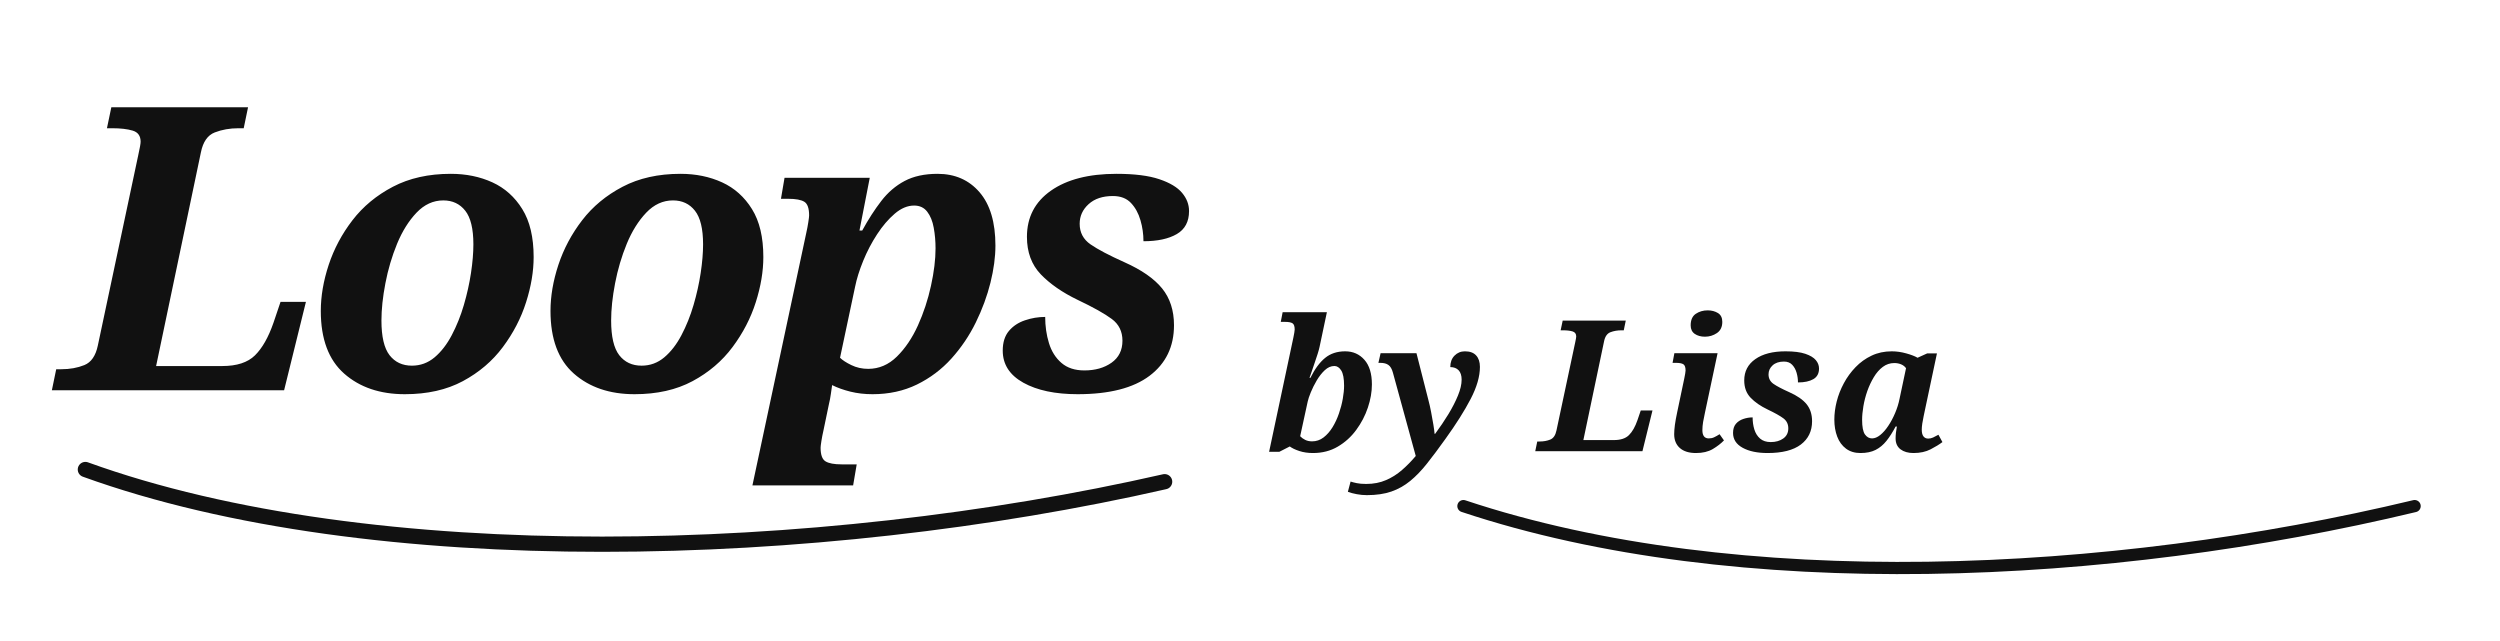
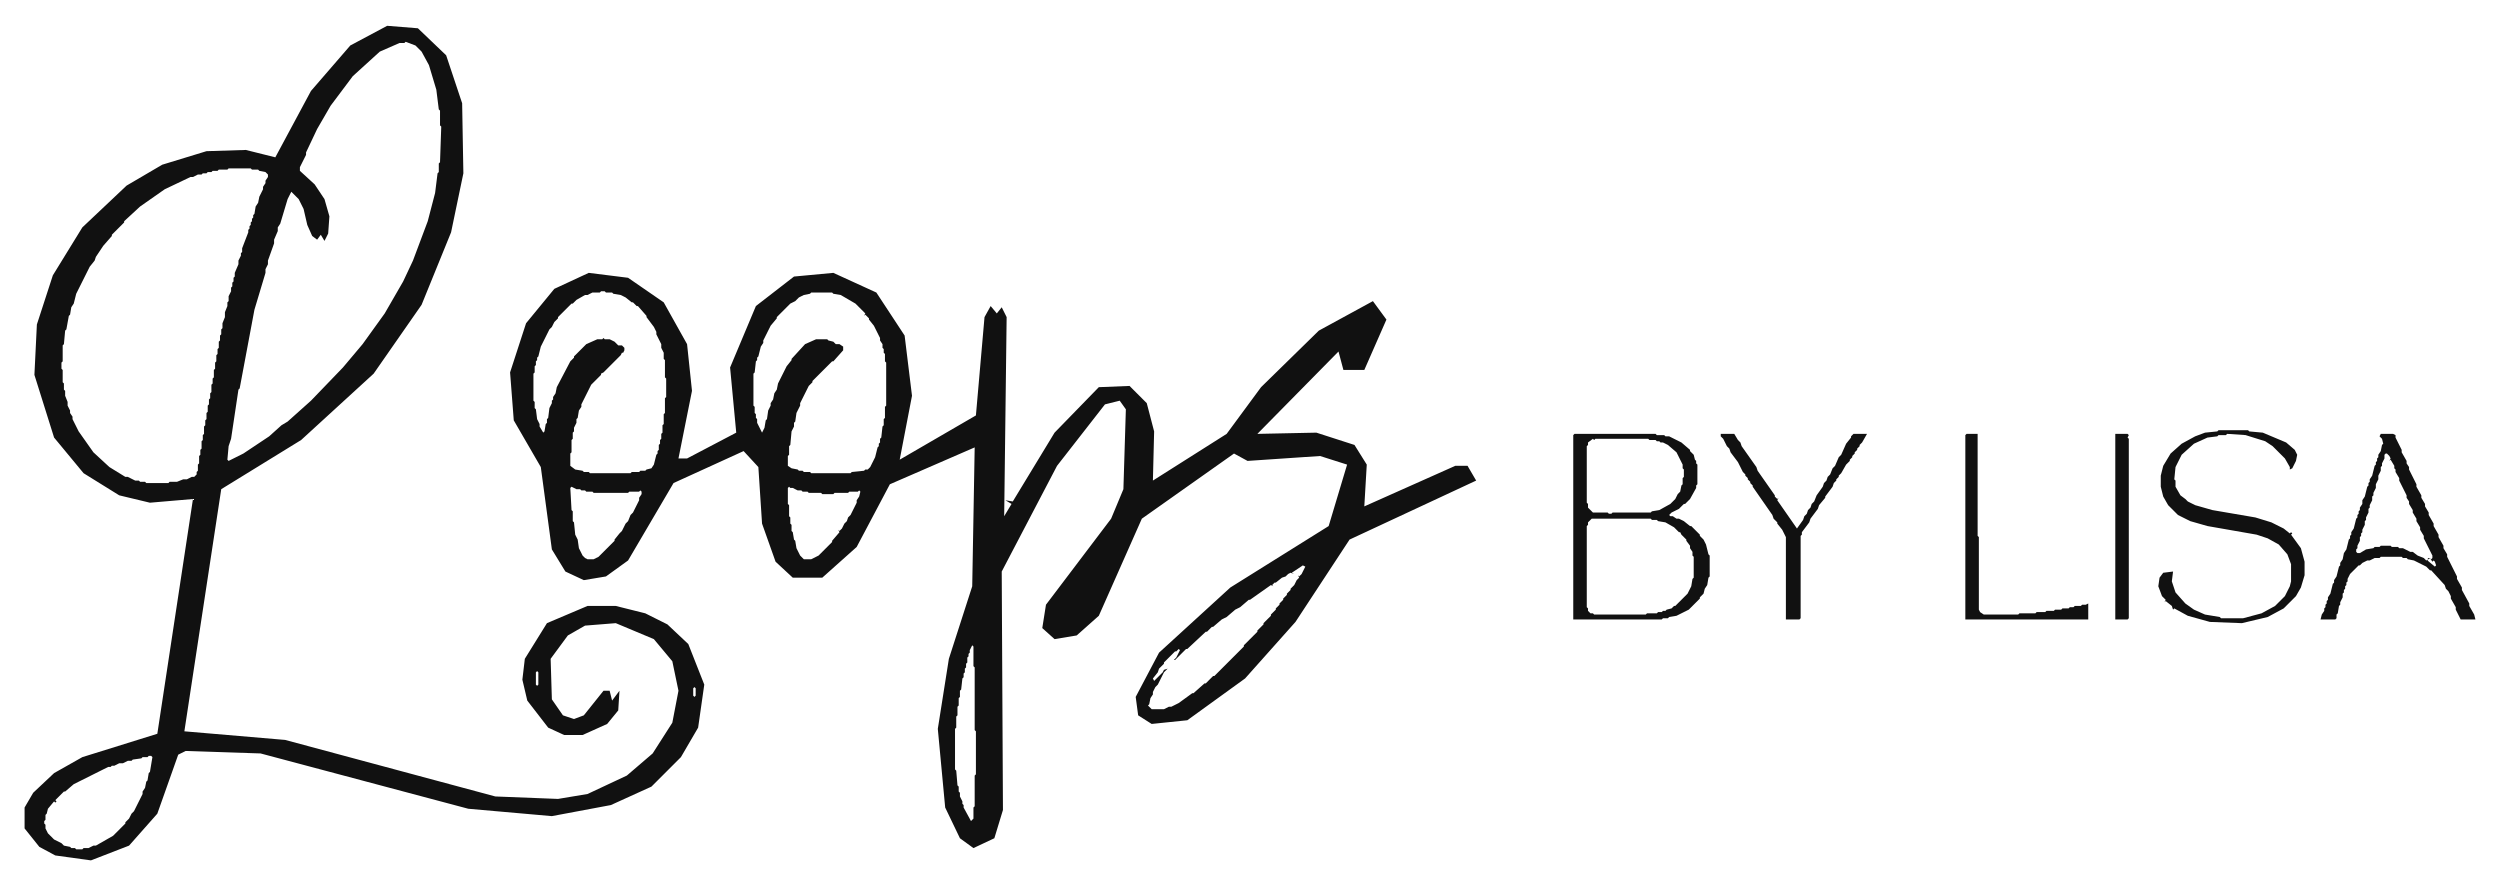
- <svg xmlns="http://www.w3.org/2000/svg" viewBox="0 0 820 210" role="img" aria-label="Loops by Lisa wordmark">
-   <rect width="820" height="210" fill="none" />
-   <text x="20" y="128" fill="#111111" font-family="Brush Script MT, Segoe Script, Cormorant Garamond, Georgia, serif" font-size="130" font-style="italic" font-weight="700" letter-spacing="-5">Loops</text>
-   <text x="415" y="148" fill="#111111" font-family="Cormorant Garamond, Georgia, serif" font-size="60" font-style="italic" font-weight="600" letter-spacing="1">by Lisa</text>
-   <path d="M28 154 C122 188, 268 184, 382 158" fill="none" stroke="#111111" stroke-width="5" stroke-linecap="round" />
-   <path d="M480 166 C570 196, 692 190, 792 166" fill="none" stroke="#111111" stroke-width="4" stroke-linecap="round" />
+ <svg xmlns="http://www.w3.org/2000/svg" viewBox="0 0 2034 714" role="img" aria-label="Loops by Lisa header wordmark">
+   <path d="M1937 353L1936 355L1938 357L1939 361L1938 362L1937 367L1935 370L1935 372L1934 373L1934 375L1933 376L1933 378L1932 379L1930 387L1928 390L1928 392L1927 393L1927 395L1926 396L1924 404L1922 407L1922 410L1920 413L1920 415L1919 416L1919 418L1918 419L1918 421L1917 422L1915 430L1913 433L1913 435L1912 436L1912 438L1911 439L1909 447L1907 450L1906 455L1904 458L1904 460L1903 461L1901 469L1899 472L1899 474L1898 475L1896 483L1894 486L1894 488L1893 489L1893 491L1892 492L1892 494L1891 495L1891 497L1889 500L1888 504L1900 504L1901 503L1901 500L1902 499L1903 493L1904 492L1904 490L1906 486L1906 483L1907 482L1907 480L1908 479L1908 477L1909 476L1909 474L1910 473L1910 471L1912 467L1919 460L1920 460L1922 458L1926 456L1928 456L1932 454L1936 454L1937 453L1954 453L1955 454L1958 454L1959 455L1964 456L1974 461L1977 464L1978 464L1989 476L1990 479L1992 481L1994 485L1994 487L1998 494L1998 496L2002 504L2014 504L2013 500L2009 493L2009 491L2003 480L2003 478L1999 471L1999 469L1991 453L1991 451L1988 446L1988 444L1984 437L1984 435L1980 428L1980 426L1976 419L1976 417L1973 412L1973 410L1970 405L1970 403L1966 396L1966 394L1960 382L1960 380L1958 377L1958 375L1954 368L1954 366L1949 356L1949 354L1947 353ZM1975 456L1977 454L1979 457L1980 456L1981 457L1982 460L1981 461ZM1941 369L1942 369L1944 371L1945 373L1944 375L1945 374L1948 379L1948 381L1949 382L1949 384L1948 385L1949 384L1952 389L1952 391L1958 403L1958 405L1960 408L1960 410L1963 415L1963 417L1966 422L1966 424L1969 429L1969 431L1972 436L1972 438L1979 452L1979 454L1978 455L1977 454L1975 454L1976 455L1974 456L1972 454L1967 452L1963 449L1961 449L1955 446L1952 446L1951 445L1946 445L1945 444L1937 444L1936 445L1932 445L1931 446L1925 447L1920 450L1918 450L1917 449L1917 447L1918 446L1918 444L1920 440L1920 437L1921 436L1921 434L1922 433L1922 431L1924 427L1924 424L1925 423L1925 421L1927 417L1927 414L1928 413L1928 411L1930 407L1930 404L1931 403L1931 401L1933 397L1933 394L1935 390L1935 387L1937 383L1937 380L1938 379L1938 377L1940 373L1940 370ZM1721 353L1721 504L1731 504L1732 503L1732 357L1731 356L1732 354L1731 353ZM1600 353L1599 354L1599 504L1699 504L1699 491L1697 492L1694 492L1693 493L1688 493L1687 494L1684 494L1683 495L1678 495L1677 496L1672 496L1671 497L1665 497L1664 498L1657 498L1656 499L1643 499L1642 500L1614 500L1611 498L1610 496L1610 437L1609 436L1609 353ZM1400 353L1400 355L1402 357L1405 363L1407 365L1408 368L1414 376L1418 384L1420 386L1420 387L1422 389L1422 390L1424 392L1424 393L1426 395L1426 396L1442 419L1443 422L1446 425L1446 426L1450 431L1453 437L1453 504L1464 504L1465 503L1465 436L1466 435L1466 433L1472 425L1473 422L1479 414L1480 411L1485 405L1485 404L1491 396L1492 393L1494 391L1494 390L1496 388L1496 387L1498 385L1502 378L1505 375L1505 374L1507 372L1507 371L1509 369L1509 368L1511 366L1511 365L1513 363L1513 362L1515 360L1519 353L1508 353L1506 355L1506 356L1502 361L1498 370L1496 372L1493 379L1491 381L1489 386L1487 388L1486 391L1484 393L1483 396L1478 403L1476 408L1474 410L1473 413L1471 415L1470 418L1468 420L1467 423L1462 430L1446 407L1447 405L1446 406L1444 404L1444 403L1430 383L1429 380L1417 363L1416 360L1414 358L1411 353ZM1281 353L1280 354L1280 504L1352 504L1353 503L1357 503L1358 502L1364 501L1374 496L1383 487L1383 486L1386 483L1387 479L1389 476L1390 470L1391 469L1391 452L1390 451L1388 443L1386 439L1383 436L1383 435L1376 428L1375 428L1370 424L1366 422L1364 422L1361 420L1359 420L1358 419L1360 417L1366 414L1370 410L1371 410L1375 406L1380 397L1380 395L1381 394L1381 378L1380 377L1380 375L1379 374L1378 370L1375 367L1375 366L1368 360L1358 355L1355 355L1354 354L1348 354L1347 353ZM1292 425L1295 422L1343 422L1344 423L1348 423L1349 424L1355 425L1362 429L1366 433L1367 433L1368 435L1372 439L1372 440L1375 444L1375 446L1377 449L1377 452L1378 453L1378 470L1377 471L1376 477L1373 483L1363 493L1362 493L1360 495L1356 496L1355 497L1353 497L1352 498L1349 498L1348 499L1340 499L1339 500L1297 500L1296 499L1294 499L1292 497L1292 495L1291 494L1291 428L1292 427ZM1292 360L1296 357L1297 358L1298 357L1341 357L1342 358L1347 358L1348 359L1350 359L1351 360L1353 360L1357 362L1364 368L1369 378L1369 381L1370 382L1370 388L1369 389L1369 394L1368 395L1367 400L1365 402L1363 406L1359 410L1350 415L1344 416L1343 417L1312 417L1311 418L1309 418L1308 417L1296 417L1292 413L1292 410L1291 409L1291 363L1292 362ZM1805 350L1804 351L1794 352L1786 355L1775 361L1766 369L1760 379L1758 387L1758 396L1760 404L1764 411L1772 419L1782 424L1796 428L1836 435L1845 438L1854 443L1861 451L1864 459L1864 473L1863 477L1859 485L1851 493L1840 499L1825 503L1807 503L1806 502L1794 500L1785 496L1778 491L1770 482L1767 473L1768 465L1760 466L1757 470L1756 477L1759 485L1762 488L1761 490L1762 489L1767 493L1768 496L1769 495L1780 501L1798 506L1824 507L1845 502L1858 495L1868 485L1872 478L1875 468L1875 457L1872 446L1864 435L1865 434L1864 433L1863 434L1858 430L1848 425L1835 421L1800 415L1786 411L1780 408L1778 406L1779 405L1778 406L1774 403L1770 396L1770 391L1769 390L1770 380L1775 370L1785 361L1796 356L1804 355L1805 354L1811 354L1812 353L1827 354L1843 359L1849 363L1859 373L1863 380L1863 382L1865 381L1868 375L1869 370L1867 366L1860 360L1841 352L1830 351L1829 350ZM415 303L418 342L440 380L449 447L460 465L475 472L493 469L511 456L548 393L605 367L617 380L620 426L631 457L645 470L669 470L697 445L724 394L793 364L791 477L772 536L763 593L769 657L781 682L792 690L809 682L816 659L815 465L860 379L899 329L911 326L916 333L914 398L904 422L851 492L848 511L858 520L876 517L894 501L929 422L1004 369L1015 375L1074 371L1096 378L1081 428L1001 478L943 531L924 567L926 582L937 589L966 586L1013 552L1054 506L1098 439L1201 391L1194 379L1184 379L1110 412L1112 378L1102 362L1071 352L1023 353L1089 286L1093 301L1110 301L1128 260L1117 245L1073 269L1026 315L998 353L938 391L939 351L933 328L919 314L894 315L858 352L824 408L818 407L823 410L817 420L819 258L815 250L811 255L806 249L801 258L794 338L732 374L742 322L736 273L713 238L678 222L646 225L615 249L594 299L599 352L559 373L552 373L563 318L559 280L540 246L511 226L479 222L451 235L428 263ZM791 525L792 526L792 542L793 543L793 594L794 595L794 630L793 631L793 656L792 657L792 666L790 668L784 657L784 655L783 654L783 652L781 648L781 645L780 644L780 640L779 639L778 627L777 626L777 593L778 592L778 583L779 582L779 575L780 574L780 568L781 567L781 562L782 561L783 552L784 551L784 548L785 547L785 544L786 543L786 540L787 539L787 535L788 534L788 532L789 531L789 529ZM1062 461L1059 467L1057 469L1056 468L1057 470L1055 472L1053 476L1050 479L1050 480L1047 483L1047 484L1044 487L1044 488L1041 491L1041 492L1038 495L1038 496L1034 500L1034 501L1028 507L1028 508L1023 513L1023 514L1012 525L1012 526L988 550L987 550L981 556L980 556L971 564L970 564L959 572L953 575L951 575L947 577L937 577L934 574L935 573L936 568L938 565L938 563L940 559L942 557L947 547L950 544L947 545L946 547L939 554L938 552L942 547L943 544L947 540L947 539L956 530L957 530L959 528L960 529L957 535L955 537L956 537L965 528L966 528L981 514L982 514L986 510L987 510L994 504L998 502L1005 496L1009 494L1016 488L1017 488L1034 476L1036 477L1035 476L1037 474L1038 474L1043 470L1046 469L1048 467L1050 466L1053 467L1054 466L1053 467L1051 466L1060 460ZM699 399L700 400L699 404L697 407L697 409L692 419L690 421L689 424L687 426L685 430L683 432L682 431L683 433L677 440L677 441L666 452L660 455L654 455L651 452L648 446L647 440L646 439L645 433L644 432L644 427L643 426L643 421L642 420L642 411L641 410L641 397L642 396L643 397L645 397L649 399L652 399L653 400L657 400L658 401L668 401L669 402L678 402L679 401L690 401L691 400L698 400ZM521 399L522 400L522 402L520 405L520 407L515 417L513 419L511 424L509 426L506 432L504 434L503 433L504 434L500 439L500 440L496 444L495 443L496 444L487 453L483 455L478 455L476 454L474 452L471 446L470 439L468 435L467 425L466 424L466 416L465 415L464 397L465 396L469 398L472 398L473 399L476 399L477 400L482 400L483 401L511 401L512 400L520 400ZM660 238L677 238L678 239L684 240L696 247L704 255L703 257L704 256L707 259L707 260L711 265L716 275L716 277L718 280L718 283L719 284L719 287L720 288L720 294L721 295L721 330L720 331L720 340L719 341L719 346L718 347L717 356L716 357L716 360L715 361L715 363L714 364L712 372L708 380L706 382L704 382L703 383L693 384L692 385L660 385L659 384L654 384L653 383L650 383L649 382L644 381L641 379L641 371L642 370L642 363L643 362L644 351L646 347L646 344L647 343L648 336L651 330L651 328L658 314L661 311L661 310L677 294L678 294L686 285L686 282L683 280L680 280L678 278L674 277L673 276L664 276L655 280L644 292L644 293L640 298L633 312L632 317L630 320L629 325L627 328L627 330L625 334L624 341L623 342L622 348L620 352L616 344L616 341L615 340L615 337L614 336L614 331L613 330L613 304L614 303L615 294L616 293L616 291L617 290L619 282L621 279L621 277L627 265L632 259L632 258L643 247L647 245L650 242L654 240L659 239ZM482 238L488 238L489 237L492 237L493 238L498 238L499 239L505 240L509 242L514 246L515 246L518 249L519 249L526 257L526 258L532 266L534 270L534 272L538 280L538 283L540 287L540 292L541 293L541 307L542 308L542 323L541 324L541 336L540 337L540 345L539 346L539 352L538 353L538 357L537 358L537 361L536 362L536 366L535 367L535 369L534 370L532 378L530 381L526 382L525 383L521 383L520 384L514 384L513 385L480 385L479 384L475 384L474 383L468 382L464 379L464 369L465 368L465 358L466 357L466 352L467 351L467 348L469 344L469 341L470 340L471 334L473 331L473 329L481 313L489 305L489 304L491 303L505 289L506 287L507 287L508 285L508 283L506 281L503 281L500 278L496 276L492 276L491 275L490 276L486 276L477 280L467 290L467 291L464 294L453 315L452 320L450 323L450 325L449 326L449 328L447 332L446 340L445 341L445 344L444 345L443 351L442 352L439 347L439 345L437 341L436 333L435 332L435 327L434 326L434 304L435 303L435 298L436 297L436 294L437 293L437 291L438 290L440 282L447 268L449 266L451 262L454 259L454 258L465 247L466 247L469 244L476 240L478 240ZM340 23L315 21L285 37L253 74L224 128L200 122L168 123L132 134L103 151L67 185L43 224L30 264L28 305L44 356L68 385L97 403L122 409L157 406L128 597L67 616L44 629L27 645L20 657L20 674L32 689L45 696L74 700L105 688L128 662L145 614L151 611L212 613L381 658L449 664L497 655L530 640L554 616L568 592L573 557L560 524L543 508L525 499L501 493L478 493L445 507L427 536L425 553L429 570L446 592L459 598L474 598L494 589L503 578L504 562L498 570L496 562L491 562L475 582L467 585L458 582L449 569L448 536L462 517L476 509L501 507L532 520L547 538L552 562L547 588L531 613L510 631L478 646L454 650L403 648L232 602L150 595L180 398L245 358L304 304L343 248L367 189L377 141L376 84L363 45ZM124 616L122 628L121 629L120 635L119 636L118 641L116 644L116 646L109 660L107 662L105 666L102 669L102 670L92 680L78 688L76 688L72 690L68 690L67 691L62 691L61 690L58 690L57 689L52 688L50 686L44 683L39 678L37 674L37 671L36 670L36 668L37 667L37 663L38 662L39 658L44 652L45 653L46 652L45 651L52 644L53 644L60 638L88 624L90 624L91 623L93 623L97 621L100 621L104 619L107 619L108 618L115 617L116 616L120 616L121 615L123 615ZM565 559L566 560L566 566L565 567L564 566L564 560ZM437 546L438 547L438 557L437 558L436 557L436 547ZM216 140L218 142L218 144L216 147L216 149L214 152L214 154L211 160L210 165L208 168L207 174L206 175L206 177L205 178L205 180L204 181L204 183L203 184L203 186L202 187L202 189L197 202L197 205L196 206L196 208L194 212L194 215L191 222L191 225L190 226L190 229L189 230L189 233L188 234L188 237L186 241L186 245L185 246L185 249L183 254L183 258L181 263L181 267L180 268L180 272L179 273L179 277L178 278L178 283L177 284L177 288L176 289L176 294L175 295L175 300L174 301L174 307L173 308L173 312L172 313L172 319L171 320L171 324L170 325L170 329L169 330L169 335L168 336L168 341L167 342L167 346L166 347L166 353L165 354L165 358L164 359L164 365L163 366L163 370L162 371L162 377L161 378L161 383L160 384L160 386L158 388L156 388L152 390L149 390L144 392L138 392L137 393L119 393L118 392L114 392L113 391L110 391L104 388L102 388L89 380L76 368L64 351L59 341L59 339L57 336L57 334L55 330L55 327L53 322L53 318L52 317L52 312L51 311L51 301L50 300L50 295L51 294L51 281L52 280L53 269L54 268L56 257L57 256L58 250L60 247L62 239L73 217L77 212L78 209L84 200L91 192L91 191L101 181L101 180L114 168L134 154L155 144L157 144L161 142L164 142L165 141L168 141L169 140L172 140L173 139L177 139L178 138L185 138L186 137L204 137L205 138L210 138L211 139ZM338 37L343 42L349 53L355 73L357 89L358 90L358 102L359 103L358 132L357 133L357 140L356 141L354 157L348 180L336 212L328 229L313 255L295 280L279 299L253 326L234 343L229 346L219 355L198 369L186 375L185 374L186 363L188 357L194 317L195 316L207 252L216 222L216 219L218 215L218 212L223 198L223 195L226 188L226 185L228 182L234 162L237 156L243 162L247 170L250 183L254 192L258 195L261 191L264 196L267 190L268 176L264 162L256 150L244 139L244 136L249 126L249 124L258 105L269 86L287 62L309 42L325 35L329 35L330 34Z" fill="#111" fill-rule="evenodd" clip-rule="evenodd" />
</svg>
